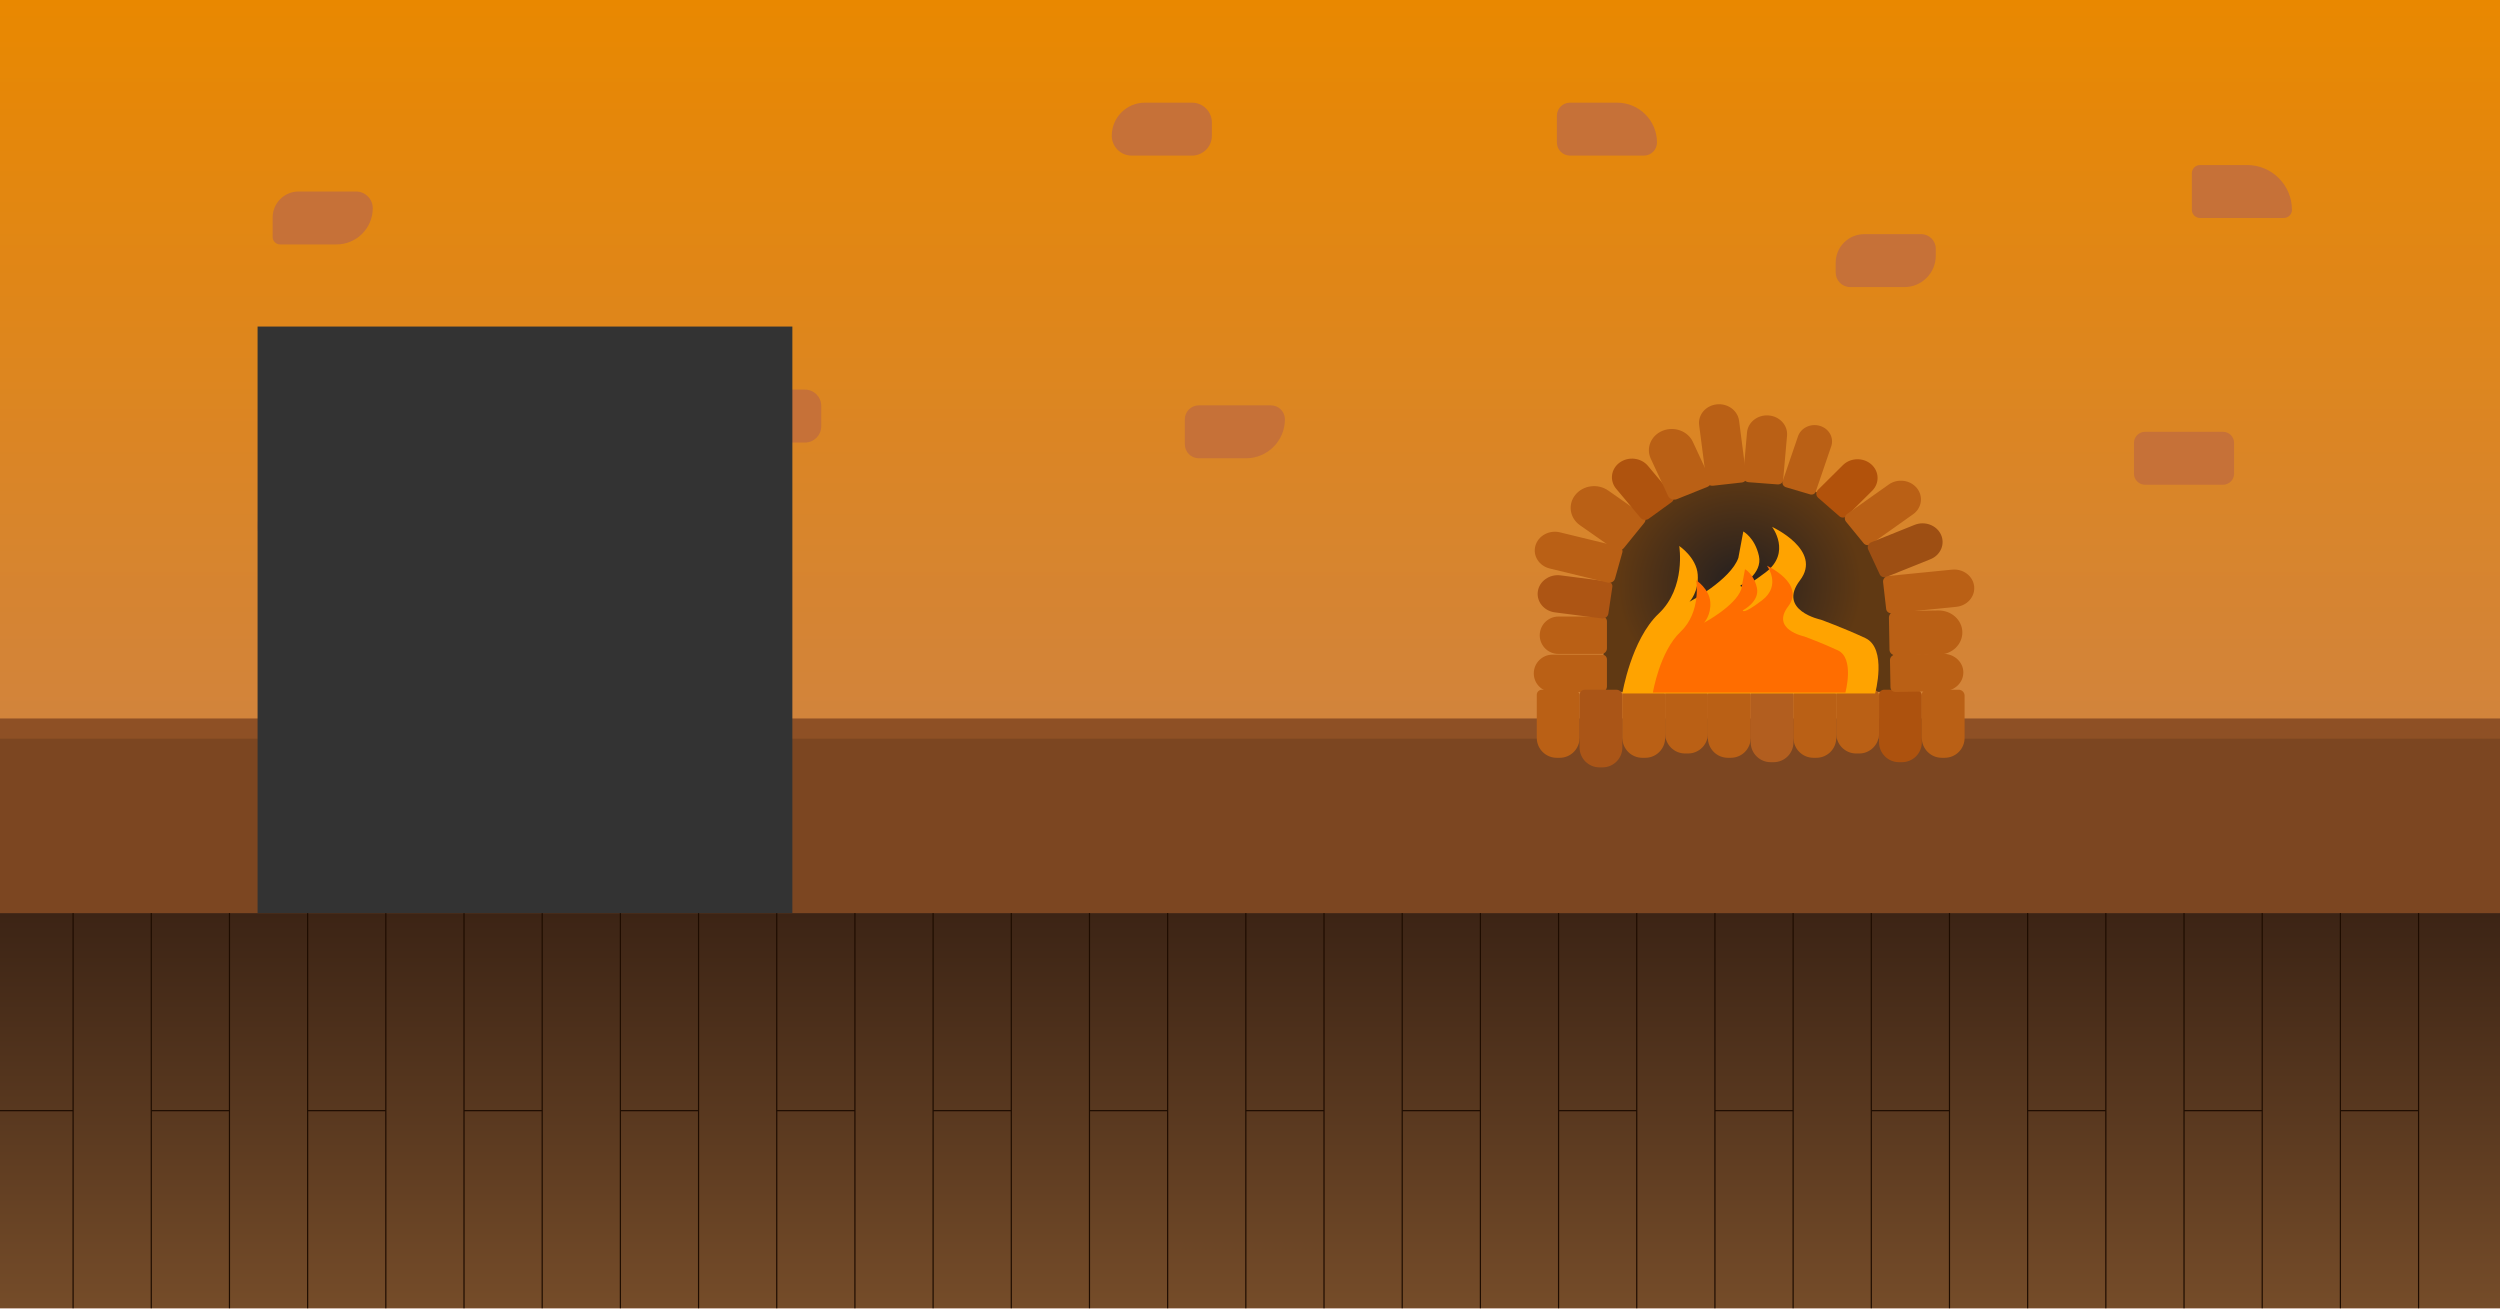
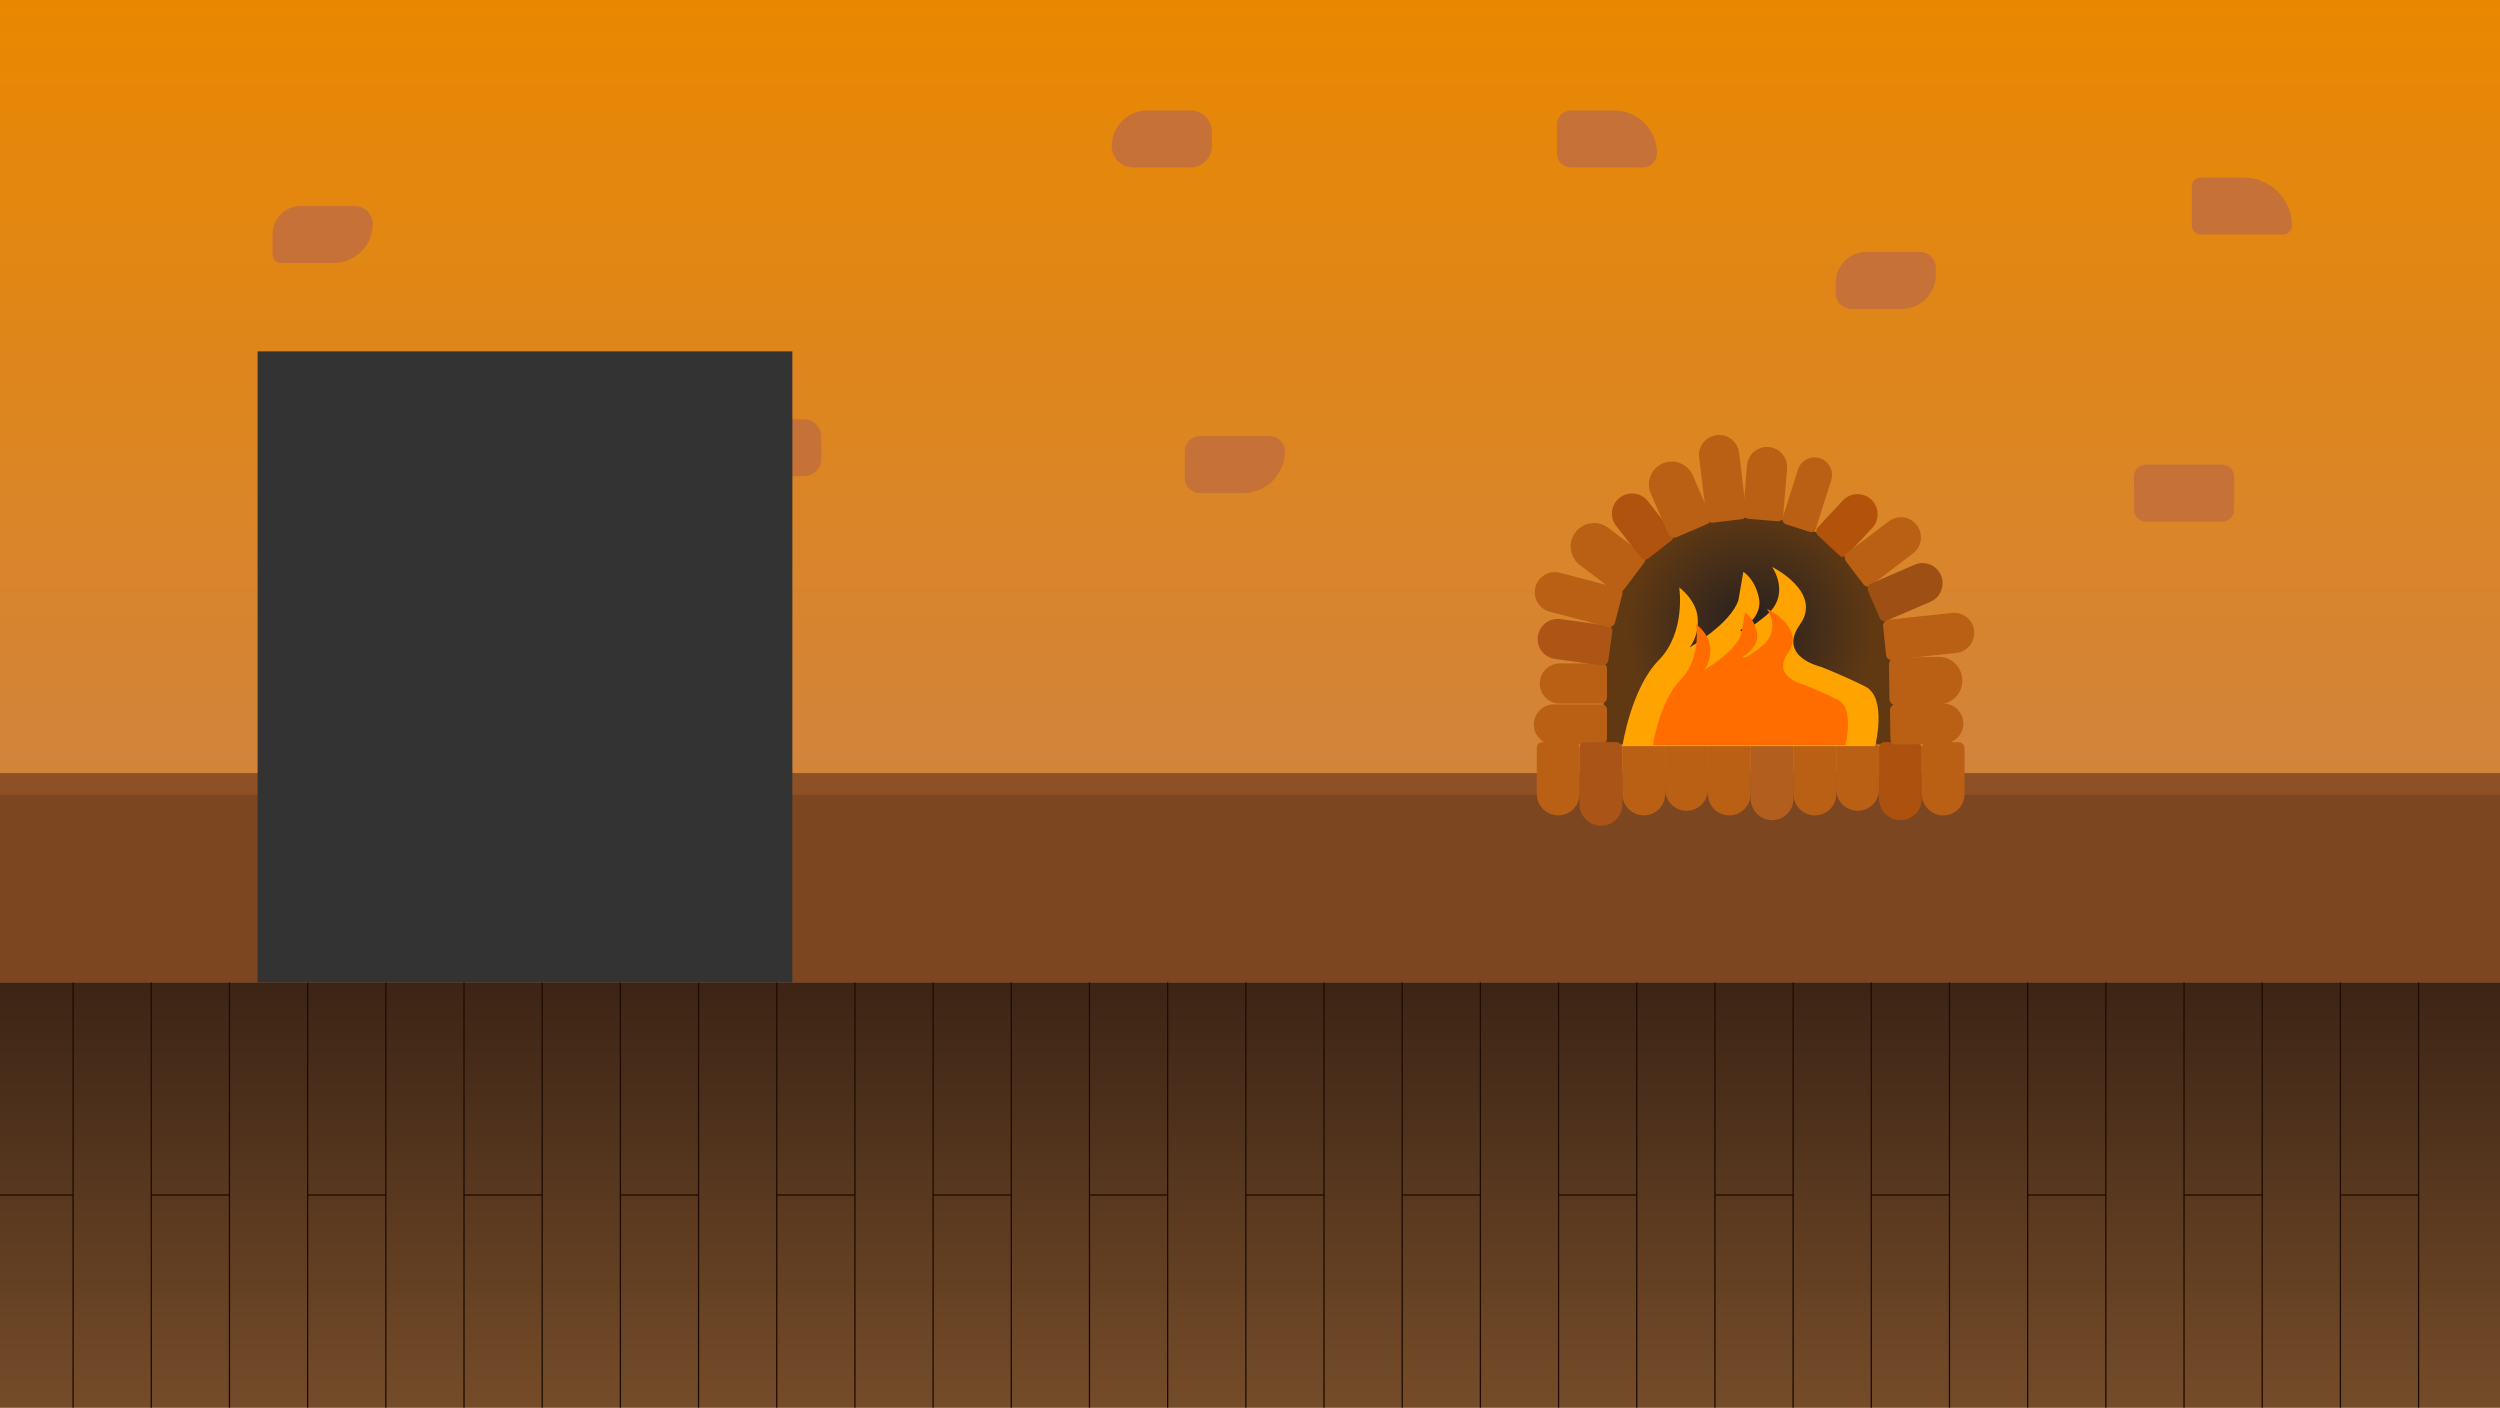
- <svg xmlns="http://www.w3.org/2000/svg" id="Layer_2" data-name="Layer 2" viewBox="0 0 2063.82 1080">
+ <svg xmlns="http://www.w3.org/2000/svg" id="Layer_2" data-name="Layer 2" viewBox="0 0 1918.07 1080">
  <defs>
    <style>
      .cls-1 {
        fill: #ff6d00;
      }

      .cls-2 {
        fill: #1e0c00;
        stroke: #1e0c00;
        stroke-miterlimit: 10;
      }

      .cls-3 {
        fill: url(#linear-gradient-2);
      }

      .cls-4 {
        fill: #aa5517;
      }

      .cls-5 {
        fill: url(#radial-gradient);
      }

      .cls-6 {
        fill: #c67138;
      }

      .cls-7 {
        fill: url(#linear-gradient);
      }

      .cls-8 {
        fill: #9e4f13;
      }

      .cls-9 {
        fill: #ad520e;
      }

      .cls-10 {
        fill: #b2520b;
      }

      .cls-11 {
        fill: #ffa300;
      }

      .cls-12 {
        fill: #ad5514;
      }

      .cls-13 {
        fill: #ba6015;
      }

      .cls-14 {
        fill: #af530e;
      }

      .cls-15 {
        fill: #b25e1f;
      }

      .cls-16 {
        fill: #7c4621;
      }

      .cls-17 {
        fill: #333;
      }

      .cls-18 {
        fill: #8e5025;
      }
    </style>
-     <linearGradient id="linear-gradient" x1="1031.91" y1="0" x2="1031.91" y2="1080" gradientUnits="userSpaceOnUse">
+     <linearGradient id="linear-gradient" x1="959.04" y1="0" x2="959.04" y2="1080" gradientUnits="userSpaceOnUse">
      <stop offset="0" stop-color="#e98800" />
      <stop offset="1" stop-color="#bf806c" />
    </linearGradient>
-     <radialGradient id="radial-gradient" cx="1486.69" cy="483.34" fx="1486.69" fy="483.34" r="100.32" gradientTransform="translate(-154.59) scale(1.07 1)" gradientUnits="userSpaceOnUse">
+     <radialGradient id="radial-gradient" cx="1340.94" cy="483.34" fx="1340.94" fy="483.34" r="100.32" gradientTransform="translate(1.93)" gradientUnits="userSpaceOnUse">
      <stop offset="0" stop-color="#231f20" />
      <stop offset=".94" stop-color="#603913" />
    </radialGradient>
-     <linearGradient id="linear-gradient-2" x1="1031.91" y1="1080" x2="1031.91" y2="753.77" gradientUnits="userSpaceOnUse">
+     <linearGradient id="linear-gradient-2" x1="959.04" y1="1080" x2="959.04" y2="753.77" gradientUnits="userSpaceOnUse">
      <stop offset="0" stop-color="#754c29" />
      <stop offset="1" stop-color="#3c2415" />
    </linearGradient>
  </defs>
  <g id="Hans_Grietje" data-name="Hans&amp;amp;Grietje">
-     <rect class="cls-7" width="2063.82" height="1080" />
-     <rect class="cls-16" y="601.45" width="2063.82" height="152.32" />
-     <rect class="cls-18" y="593.12" width="2063.82" height="16.66" />
-     <path class="cls-5" d="M1435.11,395.5h16.69c61.49,0,111.41,49.92,111.41,111.41v64.26h-239.51v-64.26c0-61.49,49.92-111.41,111.41-111.41Z" />
-     <path class="cls-13" d="M1281.67,540.43h40.97c2.17,0,3.93,1.76,3.93,3.93v22.35c0,2.53-2.06,4.59-4.59,4.59h-40.41c-8.49,0-15.39-6.9-15.39-15.39h0c0-8.54,6.94-15.48,15.48-15.48Z" />
-     <path class="cls-13" d="M1274.7,579.83h35.52c2.31,0,4.19,1.88,4.19,4.19v26.25c0,2.69-2.19,4.88-4.88,4.88h-34.92c-9.04,0-16.38-7.34-16.38-16.38v-2.46c0-9.09,7.38-16.48,16.48-16.48Z" transform="translate(688.82 1883.81) rotate(-90)" />
-     <path class="cls-4" d="M1306.06,583.79h43.43c2.31,0,4.19,1.88,4.19,4.19v26.25c0,2.69-2.19,4.88-4.88,4.88h-42.83c-9.04,0-16.38-7.34-16.38-16.38v-2.46c0-9.09,7.38-16.48,16.48-16.48Z" transform="translate(720.18 1923.08) rotate(-90)" />
-     <path class="cls-13" d="M1345.33,579.83h35.52c2.31,0,4.19,1.88,4.19,4.19v26.25c0,2.69-2.19,4.88-4.88,4.88h-34.92c-9.04,0-16.38-7.34-16.38-16.38v-2.46c0-9.09,7.38-16.48,16.48-16.48Z" transform="translate(759.46 1954.44) rotate(-90)" />
-     <path class="cls-13" d="M1382.43,578.06h31.97c2.31,0,4.19,1.88,4.19,4.19v26.25c0,2.69-2.19,4.88-4.88,4.88h-31.37c-9.04,0-16.38-7.34-16.38-16.38v-2.46c0-9.09,7.38-16.48,16.48-16.48Z" transform="translate(796.55 1987.98) rotate(-90)" />
-     <path class="cls-13" d="M1415.97,579.83h35.52c2.31,0,4.19,1.88,4.19,4.19v26.25c0,2.69-2.19,4.88-4.88,4.88h-34.92c-9.04,0-16.38-7.34-16.38-16.38v-2.46c0-9.09,7.38-16.48,16.48-16.48Z" transform="translate(830.09 2025.07) rotate(-90)" />
-     <path class="cls-15" d="M1449.47,581.65h39.15c2.31,0,4.19,1.88,4.19,4.19v26.25c0,2.69-2.19,4.88-4.88,4.88h-38.55c-9.04,0-16.38-7.34-16.38-16.38v-2.46c0-9.09,7.38-16.48,16.48-16.48Z" transform="translate(863.59 2062.2) rotate(-90)" />
-     <path class="cls-13" d="M1486.6,579.83h35.52c2.31,0,4.19,1.88,4.19,4.19v26.25c0,2.69-2.19,4.88-4.88,4.88h-34.92c-9.04,0-16.38-7.34-16.38-16.38v-2.46c0-9.09,7.38-16.48,16.48-16.48Z" transform="translate(900.72 2095.7) rotate(-90)" />
-     <path class="cls-13" d="M1523.69,578.06h31.97c2.31,0,4.19,1.88,4.19,4.19v26.25c0,2.69-2.19,4.88-4.88,4.88h-31.37c-9.04,0-16.38-7.34-16.38-16.38v-2.46c0-9.09,7.38-16.48,16.48-16.48Z" transform="translate(937.81 2129.25) rotate(-90)" />
-     <path class="cls-9" d="M1555.42,581.65h39.15c2.31,0,4.19,1.88,4.19,4.19v26.25c0,2.69-2.19,4.88-4.88,4.88h-38.55c-9.04,0-16.38-7.34-16.38-16.38v-2.46c0-9.09,7.38-16.48,16.48-16.48Z" transform="translate(969.54 2168.15) rotate(-90)" />
-     <path class="cls-13" d="M1592.55,579.83h35.52c2.31,0,4.19,1.88,4.19,4.19v26.25c0,2.69-2.19,4.88-4.88,4.88h-34.92c-9.04,0-16.38-7.34-16.38-16.38v-2.46c0-9.09,7.38-16.48,16.48-16.48Z" transform="translate(1006.67 2201.65) rotate(-90)" />
-     <path class="cls-13" d="M1286.58,508.97h36.07c2.17,0,3.93,1.76,3.93,3.93v22.35c0,2.53-2.06,4.59-4.59,4.59h-35.51c-8.49,0-15.39-6.9-15.39-15.39h0c0-8.54,6.94-15.48,15.48-15.48Z" />
-     <path class="cls-12" d="M1322.19,510.5l-38.55-4.96c-9.05-1.16-15.37-8.93-14.12-17.35h0c1.26-8.47,9.66-14.38,18.76-13.21l39.15,5.04c2.31.3,3.93,2.28,3.61,4.43l-3.29,22.14c-.37,2.51-2.86,4.26-5.56,3.92Z" />
-     <path class="cls-13" d="M1327.19,480.94l-47.85-11.63c-8.84-2.15-14.13-10.56-11.82-18.78h0c2.32-8.27,11.42-13.23,20.31-11.06l48.44,11.78c2.26.55,3.61,2.7,3.02,4.8l-6.07,21.62c-.69,2.45-3.38,3.92-6.02,3.28Z" />
-     <path class="cls-13" d="M1332.55,453.4l-28.25-19.8c-8.5-5.96-10.2-17.2-3.8-25.1h0c6.44-7.96,18.6-9.55,27.15-3.55l28.81,20.2c2.17,1.52,2.61,4.39.97,6.42l-16.84,20.79c-1.91,2.36-5.51,2.83-8.04,1.05Z" />
-     <path class="cls-14" d="M1354.21,427.39l-20.03-23.92c-5.61-6.7-4.32-16.37,2.88-21.6h0c7.25-5.25,17.71-4.05,23.35,2.7l20.4,24.37c1.43,1.71,1.1,4.18-.74,5.52l-18.95,13.73c-2.15,1.56-5.25,1.2-6.92-.8Z" />
-     <path class="cls-13" d="M1377,409.3l-14.25-30.67c-4.13-8.89.27-19.21,9.83-23.05h0c9.61-3.86,20.77.25,24.93,9.2l14.52,31.26c1.06,2.27-.07,4.91-2.51,5.89l-25.13,10.1c-2.85,1.15-6.16-.07-7.39-2.72Z" />
-     <path class="cls-13" d="M1408.67,396.97l-5.98-46.03c-1.1-8.44,5.37-16.1,14.44-17.12h0c9.12-1.03,17.41,5.02,18.52,13.51l6.05,46.59c.28,2.16-1.37,4.12-3.69,4.38l-23.85,2.68c-2.7.3-5.16-1.49-5.49-4Z" />
-     <path class="cls-13" d="M1439.01,393.11l3.19-36.08c.75-8.47,8.74-14.77,17.84-14.07h0c9.16.7,15.97,8.18,15.22,16.7l-3.24,36.64c-.19,2.16-2.23,3.77-4.56,3.6l-23.94-1.83c-2.71-.21-4.73-2.42-4.51-4.95Z" />
-     <path class="cls-13" d="M1471.64,397.24l12.64-37c2.4-7.04,10.48-10.93,18.05-8.69h0c7.61,2.25,11.82,9.81,9.4,16.89l-12.8,37.47c-.61,1.8-2.68,2.79-4.61,2.22l-19.89-5.88c-2.25-.67-3.5-2.91-2.78-5Z" />
-     <path class="cls-10" d="M1500.73,404.45l20.63-20.47c6.25-6.2,16.72-6.51,23.38-.7h0c6.7,5.85,7.04,15.64.76,21.88l-21.04,20.88c-1.6,1.58-4.27,1.66-5.97.18l-17.52-15.29c-1.99-1.73-2.09-4.64-.22-6.48Z" />
-     <path class="cls-13" d="M1524.88,424.28l34.35-24.31c7.27-5.15,17.65-3.83,23.18,2.93h0c5.56,6.8,4.15,16.52-3.17,21.69l-34.83,24.65c-1.86,1.31-4.51.98-5.92-.75l-14.54-17.79c-1.65-2.02-1.23-4.89.94-6.43Z" />
-     <path class="cls-8" d="M1544.83,447.65l35.72-14.36c8.39-3.37,18.12.22,21.75,8.02h0c3.65,7.85-.24,16.96-8.67,20.35l-36.28,14.58c-2.14.86-4.63-.06-5.56-2.05l-9.53-20.52c-1.08-2.33.07-5.03,2.57-6.03Z" />
-     <path class="cls-13" d="M1558.91,475.48l52.59-5.23c9.08-.9,17.23,5.21,18.21,13.67h0c.98,8.5-5.64,16.13-14.78,17.04l-53.19,5.29c-2.32.23-4.4-1.33-4.65-3.49l-2.55-22.22c-.29-2.52,1.67-4.78,4.38-5.05Z" />
-     <path class="cls-13" d="M1565.09,504.51l35.03-.55c10.78-.17,19.67,7.83,19.85,17.86h0c.18,10.09-8.46,18.41-19.31,18.58l-35.75.56c-2.76.04-5.03-2-5.07-4.56l-.48-26.38c-.05-2.99,2.51-5.46,5.72-5.51Z" />
-     <path class="cls-13" d="M1565.07,540.35l38.91-.61c9.13-.14,16.66,6.63,16.82,15.13h0c.15,8.55-7.17,15.6-16.36,15.74l-39.51.62c-2.33.04-4.26-1.69-4.3-3.87l-.4-22.35c-.05-2.53,2.12-4.62,4.85-4.66Z" />
-     <rect class="cls-3" y="753.77" width="2063.82" height="326.23" />
-     <line class="cls-2" x1="60.34" y1="1080" x2="60.34" y2="753.77" />
-     <line class="cls-2" x1="124.88" y1="1080" x2="124.88" y2="753.77" />
-     <line class="cls-2" x1="189.43" y1="1080" x2="189.43" y2="753.77" />
-     <line class="cls-2" x1="253.97" y1="1080" x2="253.97" y2="753.77" />
-     <line class="cls-2" x1="318.51" y1="1080" x2="318.51" y2="753.77" />
-     <line class="cls-2" x1="383.05" y1="1080" x2="383.05" y2="753.77" />
-     <line class="cls-2" x1="447.59" y1="1080" x2="447.59" y2="753.77" />
-     <line class="cls-2" x1="512.14" y1="1080" x2="512.14" y2="753.77" />
-     <line class="cls-2" x1="576.68" y1="1080" x2="576.68" y2="753.77" />
-     <line class="cls-2" x1="641.22" y1="1080" x2="641.22" y2="753.77" />
-     <line class="cls-2" x1="705.76" y1="1080" x2="705.76" y2="753.77" />
-     <line class="cls-2" x1="770.3" y1="1080" x2="770.3" y2="753.77" />
-     <line class="cls-2" x1="834.85" y1="1080" x2="834.85" y2="753.77" />
-     <line class="cls-2" x1="899.39" y1="1080" x2="899.39" y2="753.77" />
-     <line class="cls-2" x1="963.93" y1="1080" x2="963.93" y2="753.77" />
-     <line class="cls-2" x1="1028.47" y1="1080" x2="1028.47" y2="753.77" />
-     <line class="cls-2" x1="1093.01" y1="1080" x2="1093.01" y2="753.77" />
-     <line class="cls-2" x1="1157.56" y1="1080" x2="1157.56" y2="753.77" />
-     <line class="cls-2" x1="1222.1" y1="1080" x2="1222.1" y2="753.77" />
-     <line class="cls-2" x1="1286.64" y1="1080" x2="1286.64" y2="753.77" />
-     <line class="cls-2" x1="1351.18" y1="1080" x2="1351.18" y2="753.77" />
-     <line class="cls-2" x1="1415.72" y1="1080" x2="1415.72" y2="753.77" />
-     <line class="cls-2" x1="1480.27" y1="1080" x2="1480.27" y2="753.77" />
-     <line class="cls-2" x1="1544.81" y1="1080" x2="1544.81" y2="753.77" />
-     <line class="cls-2" x1="1609.35" y1="1080" x2="1609.35" y2="753.77" />
-     <line class="cls-2" x1="1673.89" y1="1080" x2="1673.89" y2="753.77" />
-     <line class="cls-2" x1="1738.43" y1="1080" x2="1738.43" y2="753.77" />
-     <line class="cls-2" x1="1802.98" y1="1080" x2="1802.98" y2="753.77" />
-     <line class="cls-2" x1="1867.52" y1="1080" x2="1867.52" y2="753.77" />
-     <line class="cls-2" x1="1932.06" y1="1080" x2="1932.06" y2="753.77" />
-     <line class="cls-2" x1="1996.6" y1="1080" x2="1996.6" y2="753.77" />
-     <line class="cls-2" y1="916.88" x2="60.34" y2="916.88" />
-     <line class="cls-2" x1="124.88" y1="916.88" x2="189.43" y2="916.88" />
-     <line class="cls-2" x1="253.97" y1="916.88" x2="318.51" y2="916.88" />
-     <line class="cls-2" x1="383.05" y1="916.88" x2="447.59" y2="916.88" />
-     <line class="cls-2" x1="512.14" y1="916.88" x2="576.68" y2="916.88" />
-     <line class="cls-2" x1="641.22" y1="916.88" x2="705.76" y2="916.88" />
-     <line class="cls-2" x1="770.3" y1="916.88" x2="834.85" y2="916.88" />
-     <line class="cls-2" x1="899.39" y1="916.88" x2="963.93" y2="916.88" />
-     <line class="cls-2" x1="1028.47" y1="916.88" x2="1093.01" y2="916.88" />
-     <line class="cls-2" x1="1157.56" y1="916.88" x2="1222.1" y2="916.88" />
-     <line class="cls-2" x1="1286.64" y1="916.88" x2="1351.18" y2="916.88" />
-     <line class="cls-2" x1="1415.72" y1="916.88" x2="1480.27" y2="916.88" />
-     <line class="cls-2" x1="1544.81" y1="916.88" x2="1609.35" y2="916.88" />
-     <line class="cls-2" x1="1673.89" y1="916.88" x2="1738.43" y2="916.88" />
-     <line class="cls-2" x1="1802.98" y1="916.88" x2="1867.52" y2="916.88" />
-     <line class="cls-2" x1="1932.06" y1="916.88" x2="1996.6" y2="916.88" />
-     <path class="cls-6" d="M246.49,158.09h47.44c7.61,0,13.79,6.18,13.79,13.79h0c0,16.51-13.4,29.91-29.91,29.91h-46.6c-3.39,0-6.14-2.75-6.14-6.14v-16.15c0-11.82,9.59-21.41,21.41-21.41Z" />
-     <path class="cls-6" d="M945.11,84.75h38.94c9.05,0,16.39,7.34,16.39,16.39v10.92c0,9.05-7.34,16.39-16.39,16.39h-49.87c-9.05,0-16.39-7.34-16.39-16.39h0c0-15.07,12.24-27.31,27.31-27.31Z" />
-     <rect class="cls-6" x="595.32" y="321.64" width="82.65" height="43.7" rx="13.45" ry="13.45" />
-     <path class="cls-6" d="M1538.96,193.3h47.06c6.63,0,12.02,5.39,12.02,12.02v5.8c0,14.29-11.6,25.88-25.88,25.88h-44.74c-6.63,0-12.02-5.39-12.02-12.02v-8.11c0-13.01,10.56-23.57,23.57-23.57Z" />
-     <rect class="cls-6" x="1761.65" y="356.47" width="82.65" height="43.7" rx="9.14" ry="9.14" />
-     <path class="cls-6" d="M1816.15,136.24h38.94c20.41,0,36.98,16.57,36.98,36.98h0c0,3.71-3.01,6.72-6.72,6.72h-69.2c-3.71,0-6.72-3.01-6.72-6.72v-30.26c0-3.71,3.01-6.72,6.72-6.72Z" />
-     <path class="cls-6" d="M1296.07,84.75h38.94c18.15,0,32.89,14.74,32.89,32.89h0c0,5.97-4.84,10.81-10.81,10.81h-61.03c-5.97,0-10.81-4.84-10.81-10.81v-22.08c0-5.97,4.84-10.81,10.81-10.81Z" />
-     <path class="cls-6" d="M989.67,334.62h59.5c6.39,0,11.57,5.19,11.57,11.57h0c0,17.73-14.4,32.13-32.13,32.13h-38.94c-6.39,0-11.57-5.19-11.57-11.57v-20.56c0-6.39,5.19-11.57,11.57-11.57Z" />
-     <path class="cls-6" d="M242.61,403.5h29.59c12.75,0,23.09,10.35,23.09,23.09v9.76c0,5.99-4.86,10.85-10.85,10.85h-60.95c-5.99,0-10.85-4.86-10.85-10.85v-2.89c0-16.54,13.43-29.96,29.96-29.96Z" />
-     <rect class="cls-17" x="212.64" y="269.58" width="441.48" height="484.19" />
+     <rect class="cls-7" width="1918.07" height="1080" />
+     <rect class="cls-16" y="601.45" width="1918.07" height="152.32" />
+     <rect class="cls-18" y="593.12" width="1918.07" height="16.66" />
+     <path class="cls-5" d="M1341.52,395.5h0c61.43,0,111.3,49.87,111.3,111.3v64.37h-222.6v-64.37c0-61.43,49.87-111.3,111.3-111.3Z" />
+     <path class="cls-13" d="M1192.26,540.43h36.71c2.17,0,3.93,1.76,3.93,3.93v22.35c0,2.53-2.06,4.59-4.59,4.59h-36.15c-8.49,0-15.39-6.9-15.39-15.39h0c0-8.54,6.94-15.48,15.48-15.48Z" />
+     <path class="cls-13" d="M1183.85,581.08h35.54c2.31,0,4.18,1.87,4.18,4.18v23.76c0,2.69-2.19,4.88-4.88,4.88h-34.94c-9.03,0-16.36-7.33-16.36-16.36h0c0-9.08,7.38-16.46,16.46-16.46Z" transform="translate(597.98 1792.97) rotate(-90)" />
+     <path class="cls-4" d="M1212.71,585.04h43.45c2.31,0,4.18,1.87,4.18,4.18v23.76c0,2.69-2.19,4.88-4.88,4.88h-42.86c-9.03,0-16.36-7.33-16.36-16.36h0c0-9.08,7.38-16.46,16.46-16.46Z" transform="translate(626.85 1829.75) rotate(-90)" />
+     <path class="cls-13" d="M1249.49,581.08h35.54c2.31,0,4.18,1.87,4.18,4.18v23.76c0,2.69-2.19,4.88-4.88,4.88h-34.94c-9.03,0-16.36-7.33-16.36-16.36h0c0-9.08,7.38-16.46,16.46-16.46Z" transform="translate(663.63 1858.61) rotate(-90)" />
+     <path class="cls-13" d="M1284.09,579.31h31.99c2.31,0,4.18,1.87,4.18,4.18v23.76c0,2.69-2.19,4.88-4.88,4.88h-31.39c-9.03,0-16.36-7.33-16.36-16.36h0c0-9.08,7.38-16.46,16.46-16.46Z" transform="translate(698.23 1889.66) rotate(-90)" />
+     <path class="cls-13" d="M1315.13,581.08h35.54c2.31,0,4.18,1.87,4.18,4.18v23.76c0,2.69-2.19,4.88-4.88,4.88h-34.94c-9.03,0-16.36-7.33-16.36-16.36h0c0-9.08,7.38-16.46,16.46-16.46Z" transform="translate(729.27 1924.26) rotate(-90)" />
+     <path class="cls-15" d="M1346.14,582.9h39.17c2.31,0,4.18,1.87,4.18,4.18v23.76c0,2.69-2.19,4.88-4.88,4.88h-38.57c-9.03,0-16.36-7.33-16.36-16.36h0c0-9.08,7.38-16.46,16.46-16.46Z" transform="translate(760.28 1958.89) rotate(-90)" />
+     <path class="cls-13" d="M1380.78,581.08h35.54c2.31,0,4.18,1.87,4.18,4.18v23.76c0,2.69-2.19,4.88-4.88,4.88h-34.94c-9.03,0-16.36-7.33-16.36-16.36h0c0-9.08,7.38-16.46,16.46-16.46Z" transform="translate(794.92 1989.9) rotate(-90)" />
+     <path class="cls-13" d="M1415.38,579.31h31.99c2.31,0,4.18,1.87,4.18,4.18v23.76c0,2.69-2.19,4.88-4.88,4.88h-31.39c-9.03,0-16.36-7.33-16.36-16.36h0c0-9.08,7.38-16.46,16.46-16.46Z" transform="translate(829.51 2020.95) rotate(-90)" />
+     <path class="cls-9" d="M1444.61,582.9h39.17c2.31,0,4.18,1.87,4.18,4.18v23.76c0,2.69-2.19,4.88-4.88,4.88h-38.57c-9.03,0-16.36-7.33-16.36-16.36h0c0-9.08,7.38-16.46,16.46-16.46Z" transform="translate(858.75 2057.36) rotate(-90)" />
+     <path class="cls-13" d="M1479.25,581.08h35.54c2.31,0,4.18,1.87,4.18,4.18v23.76c0,2.69-2.19,4.88-4.88,4.88h-34.94c-9.03,0-16.36-7.33-16.36-16.36h0c0-9.08,7.38-16.46,16.46-16.46Z" transform="translate(893.38 2088.37) rotate(-90)" />
+     <path class="cls-13" d="M1196.82,508.97h32.15c2.17,0,3.93,1.76,3.93,3.93v22.35c0,2.53-2.06,4.59-4.59,4.59h-31.59c-8.49,0-15.39-6.9-15.39-15.39h0c0-8.54,6.94-15.48,15.48-15.48Z" />
+     <path class="cls-12" d="M1228.81,510.5l-35.83-4.96c-8.41-1.16-14.28-8.93-13.12-17.35h0c1.17-8.47,8.98-14.38,17.44-13.21l36.38,5.04c2.15.3,3.65,2.28,3.35,4.43l-3.06,22.14c-.35,2.51-2.66,4.26-5.17,3.92Z" />
+     <path class="cls-13" d="M1233.46,480.94l-44.47-11.63c-8.21-2.15-13.13-10.56-10.99-18.78h0c2.16-8.27,10.61-13.23,18.87-11.06l45.02,11.78c2.1.55,3.36,2.7,2.81,4.8l-5.65,21.62c-.64,2.45-3.14,3.92-5.59,3.28Z" />
+     <path class="cls-13" d="M1238.45,453.4l-26.26-19.8c-7.9-5.96-9.48-17.2-3.53-25.1h0c5.99-7.96,17.28-9.55,25.23-3.55l26.78,20.2c2.02,1.52,2.42,4.39.9,6.42l-15.65,20.79c-1.77,2.36-5.12,2.83-7.48,1.05Z" />
+     <path class="cls-14" d="M1258.58,427.39l-18.62-23.92c-5.22-6.7-4.02-16.37,2.68-21.6h0c6.74-5.25,16.46-4.05,21.7,2.7l18.96,24.37c1.33,1.71,1.03,4.18-.69,5.52l-17.61,13.73c-2,1.56-4.88,1.2-6.43-.8Z" />
+     <path class="cls-13" d="M1279.76,409.3l-13.24-30.67c-3.84-8.89.25-19.21,9.13-23.05h0c8.93-3.86,19.31.25,23.17,9.2l13.5,31.26c.98,2.27-.06,4.91-2.33,5.89l-23.35,10.1c-2.65,1.15-5.72-.07-6.87-2.72Z" />
+     <path class="cls-13" d="M1309.19,396.97l-5.56-46.03c-1.02-8.44,4.99-16.1,13.42-17.12h0c8.48-1.03,16.18,5.02,17.21,13.51l5.63,46.59c.26,2.16-1.27,4.12-3.43,4.38l-22.17,2.68c-2.51.3-4.8-1.49-5.1-4Z" />
+     <path class="cls-13" d="M1337.39,393.11l2.97-36.08c.7-8.47,8.12-14.77,16.58-14.07h0c8.51.7,14.85,8.18,14.14,16.7l-3.01,36.64c-.18,2.16-2.08,3.77-4.24,3.6l-22.25-1.83c-2.52-.21-4.4-2.42-4.19-4.95Z" />
+     <path class="cls-13" d="M1367.71,397.24l11.75-37c2.23-7.04,9.74-10.93,16.77-8.69h0c7.07,2.25,10.98,9.81,8.73,16.89l-11.9,37.47c-.57,1.8-2.49,2.79-4.29,2.22l-18.48-5.88c-2.1-.67-3.25-2.91-2.59-5Z" />
+     <path class="cls-10" d="M1394.75,404.45l19.17-20.47c5.81-6.2,15.54-6.51,21.73-.7h0c6.23,5.85,6.55,15.64.7,21.88l-19.56,20.88c-1.48,1.58-3.97,1.66-5.55.18l-16.29-15.29c-1.85-1.73-1.94-4.64-.21-6.48Z" />
+     <path class="cls-13" d="M1417.19,424.28l31.92-24.31c6.76-5.15,16.4-3.83,21.54,2.93h0c5.17,6.8,3.85,16.52-2.95,21.69l-32.37,24.65c-1.73,1.31-4.19.98-5.51-.75l-13.52-17.79c-1.53-2.02-1.14-4.89.87-6.43Z" />
+     <path class="cls-8" d="M1435.74,447.65l33.2-14.36c7.79-3.37,16.84.22,20.21,8.02h0c3.39,7.85-.22,16.96-8.06,20.35l-33.72,14.58c-1.99.86-4.3-.06-5.16-2.05l-8.86-20.52c-1-2.33.07-5.03,2.39-6.03Z" />
+     <path class="cls-13" d="M1448.82,475.48l48.87-5.23c8.44-.9,16.02,5.21,16.92,13.67h0c.91,8.5-5.24,16.13-13.73,17.04l-49.43,5.29c-2.16.23-4.09-1.33-4.32-3.49l-2.37-22.22c-.27-2.52,1.55-4.78,4.07-5.05Z" />
+     <path class="cls-13" d="M1454.56,504.51l32.56-.55c10.02-.17,18.28,7.83,18.45,17.86h0c.17,10.09-7.87,18.41-17.95,18.58l-33.22.56c-2.56.04-4.67-2-4.72-4.56l-.44-26.38c-.05-2.99,2.33-5.46,5.32-5.51Z" />
+     <path class="cls-13" d="M1454.54,540.35l36.16-.61c8.49-.14,15.49,6.63,15.63,15.13h0c.14,8.55-6.66,15.6-15.2,15.74l-36.72.62c-2.17.04-3.96-1.69-3.99-3.87l-.38-22.35c-.04-2.53,1.97-4.62,4.5-4.66Z" />
+     <rect class="cls-3" y="753.77" width="1918.07" height="326.23" />
+     <line class="cls-2" x1="56.08" y1="1080" x2="56.08" y2="753.77" />
+     <line class="cls-2" x1="116.06" y1="1080" x2="116.06" y2="753.77" />
+     <line class="cls-2" x1="176.05" y1="1080" x2="176.05" y2="753.77" />
+     <line class="cls-2" x1="236.03" y1="1080" x2="236.03" y2="753.77" />
+     <line class="cls-2" x1="296.02" y1="1080" x2="296.02" y2="753.77" />
+     <line class="cls-2" x1="356" y1="1080" x2="356" y2="753.77" />
+     <line class="cls-2" x1="415.98" y1="1080" x2="415.98" y2="753.77" />
+     <line class="cls-2" x1="475.97" y1="1080" x2="475.97" y2="753.77" />
+     <line class="cls-2" x1="535.95" y1="1080" x2="535.95" y2="753.77" />
+     <line class="cls-2" x1="595.94" y1="1080" x2="595.94" y2="753.77" />
+     <line class="cls-2" x1="655.92" y1="1080" x2="655.92" y2="753.77" />
+     <line class="cls-2" x1="715.9" y1="1080" x2="715.9" y2="753.77" />
+     <line class="cls-2" x1="775.89" y1="1080" x2="775.89" y2="753.77" />
+     <line class="cls-2" x1="835.87" y1="1080" x2="835.87" y2="753.77" />
+     <line class="cls-2" x1="895.86" y1="1080" x2="895.86" y2="753.77" />
+     <line class="cls-2" x1="955.84" y1="1080" x2="955.84" y2="753.77" />
+     <line class="cls-2" x1="1015.82" y1="1080" x2="1015.82" y2="753.77" />
+     <line class="cls-2" x1="1075.81" y1="1080" x2="1075.81" y2="753.77" />
+     <line class="cls-2" x1="1135.79" y1="1080" x2="1135.79" y2="753.77" />
+     <line class="cls-2" x1="1195.78" y1="1080" x2="1195.78" y2="753.77" />
+     <line class="cls-2" x1="1255.76" y1="1080" x2="1255.76" y2="753.77" />
+     <line class="cls-2" x1="1315.74" y1="1080" x2="1315.74" y2="753.77" />
+     <line class="cls-2" x1="1375.73" y1="1080" x2="1375.73" y2="753.77" />
+     <line class="cls-2" x1="1435.71" y1="1080" x2="1435.71" y2="753.77" />
+     <line class="cls-2" x1="1495.7" y1="1080" x2="1495.7" y2="753.77" />
+     <line class="cls-2" x1="1555.68" y1="1080" x2="1555.68" y2="753.77" />
+     <line class="cls-2" x1="1615.66" y1="1080" x2="1615.66" y2="753.77" />
+     <line class="cls-2" x1="1675.65" y1="1080" x2="1675.65" y2="753.77" />
+     <line class="cls-2" x1="1735.63" y1="1080" x2="1735.63" y2="753.77" />
+     <line class="cls-2" x1="1795.62" y1="1080" x2="1795.62" y2="753.77" />
+     <line class="cls-2" x1="1855.6" y1="1080" x2="1855.6" y2="753.77" />
+     <line class="cls-2" y1="916.88" x2="56.08" y2="916.88" />
+     <line class="cls-2" x1="116.06" y1="916.88" x2="176.05" y2="916.88" />
+     <line class="cls-2" x1="236.03" y1="916.88" x2="296.02" y2="916.88" />
+     <line class="cls-2" x1="356" y1="916.88" x2="415.98" y2="916.88" />
+     <line class="cls-2" x1="475.97" y1="916.88" x2="535.95" y2="916.88" />
+     <line class="cls-2" x1="595.94" y1="916.88" x2="655.92" y2="916.88" />
+     <line class="cls-2" x1="715.9" y1="916.88" x2="775.89" y2="916.88" />
+     <line class="cls-2" x1="835.87" y1="916.88" x2="895.86" y2="916.88" />
+     <line class="cls-2" x1="955.84" y1="916.88" x2="1015.82" y2="916.88" />
+     <line class="cls-2" x1="1075.81" y1="916.88" x2="1135.79" y2="916.88" />
+     <line class="cls-2" x1="1195.78" y1="916.88" x2="1255.76" y2="916.88" />
+     <line class="cls-2" x1="1315.74" y1="916.88" x2="1375.73" y2="916.88" />
+     <line class="cls-2" x1="1435.71" y1="916.88" x2="1495.7" y2="916.88" />
+     <line class="cls-2" x1="1555.68" y1="916.88" x2="1615.66" y2="916.88" />
+     <line class="cls-2" x1="1675.65" y1="916.88" x2="1735.63" y2="916.88" />
+     <line class="cls-2" x1="1795.62" y1="916.88" x2="1855.6" y2="916.88" />
+     <path class="cls-6" d="M230.6,158.09h41.6c7.61,0,13.79,6.18,13.79,13.79h0c0,16.51-13.4,29.91-29.91,29.91h-40.76c-3.39,0-6.14-2.75-6.14-6.14v-16.15c0-11.82,9.59-21.41,21.41-21.41Z" />
+     <path class="cls-6" d="M880.29,84.75h33.11c9.05,0,16.39,7.34,16.39,16.39v10.92c0,9.05-7.34,16.39-16.39,16.39h-44.03c-9.05,0-16.39-7.34-16.39-16.39h0c0-15.07,12.24-27.31,27.31-27.31Z" />
+     <rect class="cls-6" x="553.28" y="321.64" width="76.81" height="43.7" rx="13.45" ry="13.45" />
+     <path class="cls-6" d="M1431.94,193.3h41.22c6.63,0,12.02,5.39,12.02,12.02v5.8c0,14.29-11.6,25.88-25.88,25.88h-38.91c-6.63,0-12.02-5.39-12.02-12.02v-8.11c0-13.01,10.56-23.57,23.57-23.57Z" />
+     <rect class="cls-6" x="1637.24" y="356.47" width="76.81" height="43.7" rx="9.14" ry="9.14" />
+     <path class="cls-6" d="M1688.37,136.24h33.11c20.41,0,36.98,16.57,36.98,36.98h0c0,3.71-3.01,6.72-6.72,6.72h-63.36c-3.71,0-6.72-3.01-6.72-6.72v-30.26c0-3.71,3.01-6.72,6.72-6.72Z" />
+     <path class="cls-6" d="M1205.3,84.75h33.11c18.15,0,32.89,14.74,32.89,32.89h0c0,5.97-4.84,10.81-10.81,10.81h-55.19c-5.97,0-10.81-4.84-10.81-10.81v-22.08c0-5.97,4.84-10.81,10.81-10.81Z" />
+     <path class="cls-6" d="M920.59,334.62h53.66c6.39,0,11.57,5.19,11.57,11.57h0c0,17.73-14.4,32.13-32.13,32.13h-33.11c-6.39,0-11.57-5.19-11.57-11.57v-20.56c0-6.39,5.19-11.57,11.57-11.57Z" />
+     <path class="cls-6" d="M227.59,403.5h23.76c12.75,0,23.09,10.35,23.09,23.09v9.76c0,5.99-4.86,10.85-10.85,10.85h-55.11c-5.99,0-10.85-4.86-10.85-10.85v-2.89c0-16.54,13.43-29.96,29.96-29.96Z" />
+     <rect class="cls-17" x="197.63" y="269.58" width="410.3" height="484.19" />
    <g id="Vuur">
-       <path class="cls-11" d="M1435.08,460.49c-6.44,18.29-40.34,36.27-40.34,36.27,0,0,7.8-8.2,6.78-22.39-1.02-14.19-15.26-23.65-15.26-23.65,0,0,5.76,34.38-16.95,55.82-22.71,21.45-30.02,65.93-30.02,65.93h208.68s10.17-37.23-8.14-45.75c-18.31-8.52-36.61-15.13-36.61-15.13,0,0-36.27-7.58-17.29-32.49,18.98-24.92-23.04-44.15-23.04-44.15,0,0,16.25,21.13-5.28,37.53-21.52,16.4-20.85,10.87-20.85,10.87,0,0,18.65-9.47,15.26-24.52-3.39-15.05-12.88-20.09-12.88-20.09l-4.07,21.76Z" />
-       <path class="cls-1" d="M1437.46,486.45c-4.91,13.93-30.72,27.62-30.72,27.62,0,0,5.94-6.24,5.16-17.05-.77-10.81-11.62-18.01-11.62-18.01,0,0,4.39,26.18-12.91,42.51-17.3,16.33-22.86,50.21-22.86,50.21h158.91s7.74-28.35-6.2-34.84c-13.94-6.48-27.88-11.52-27.88-11.52,0,0-27.62-5.77-13.17-24.74,14.46-18.97-17.54-33.62-17.54-33.62,0,0,12.37,16.09-4.02,28.58-16.39,12.49-15.87,8.27-15.87,8.27,0,0,14.2-7.21,11.62-18.67-2.58-11.46-9.81-15.3-9.81-15.3l-3.1,16.57Z" />
+       <path class="cls-11" d="M1333.73,460.49c-5.99,18.29-37.49,36.27-37.49,36.27,0,0,7.25-8.2,6.3-22.39-.95-14.19-14.18-23.65-14.18-23.65,0,0,5.36,34.38-15.75,55.82s-27.9,65.93-27.9,65.93h193.95s9.45-37.23-7.56-45.75c-17.01-8.52-34.03-15.13-34.03-15.13,0,0-33.71-7.58-16.07-32.49,17.64-24.92-21.41-44.15-21.41-44.15,0,0,15.1,21.13-4.9,37.53-20,16.4-19.37,10.87-19.37,10.87,0,0,17.33-9.47,14.18-24.52-3.15-15.05-11.97-20.09-11.97-20.09l-3.78,21.76Z" />
+       <path class="cls-1" d="M1335.94,486.45c-4.56,13.93-28.55,27.62-28.55,27.62,0,0,5.52-6.24,4.8-17.05-.72-10.81-10.8-18.01-10.8-18.01,0,0,4.08,26.18-12,42.51-16.08,16.33-21.25,50.21-21.25,50.21h147.69s7.2-28.35-5.76-34.84c-12.96-6.48-25.91-11.52-25.91-11.52,0,0-25.67-5.77-12.24-24.74,13.44-18.97-16.3-33.62-16.3-33.62,0,0,11.5,16.09-3.73,28.58-15.23,12.49-14.75,8.27-14.75,8.27,0,0,13.2-7.21,10.8-18.67-2.4-11.46-9.12-15.3-9.12-15.3l-2.88,16.57Z" />
    </g>
  </g>
</svg>
